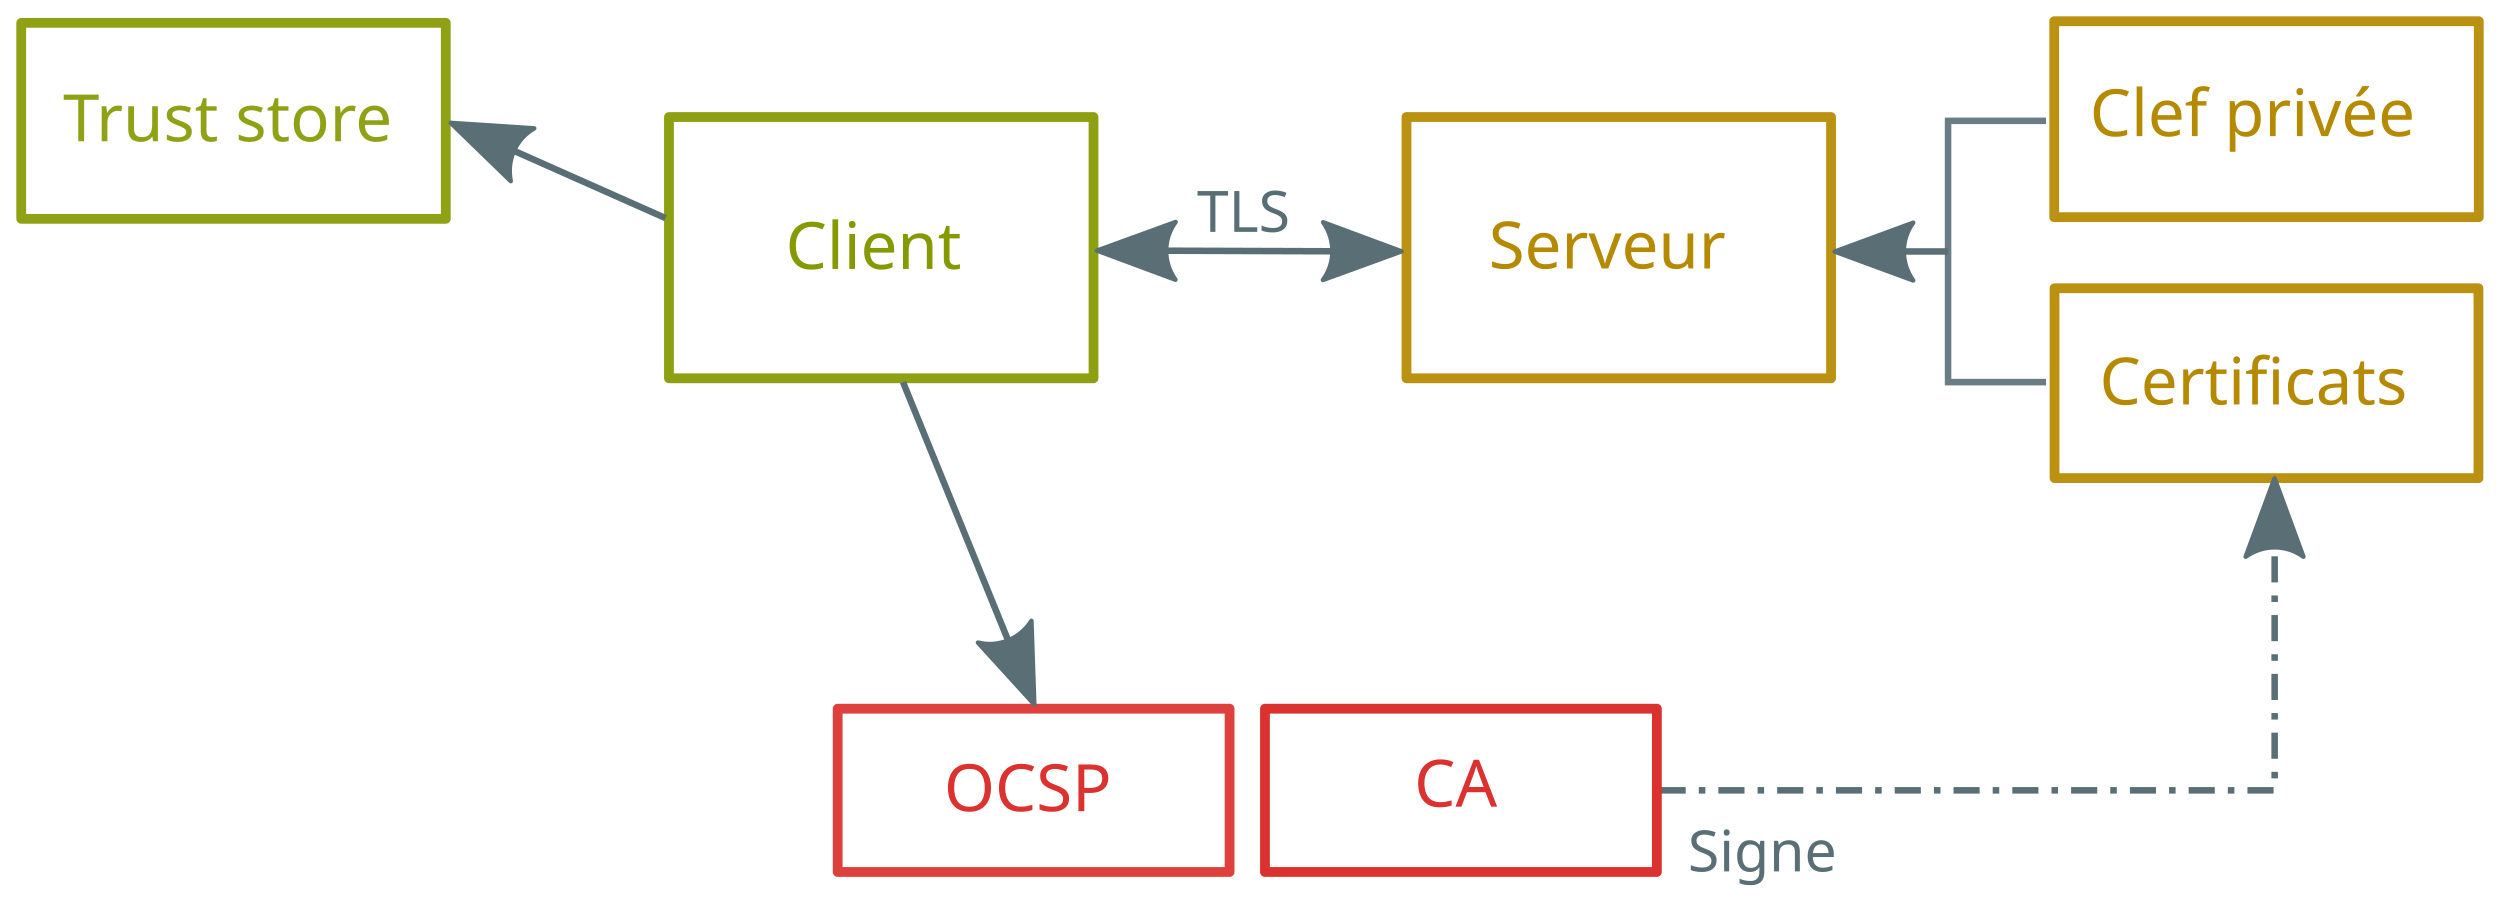
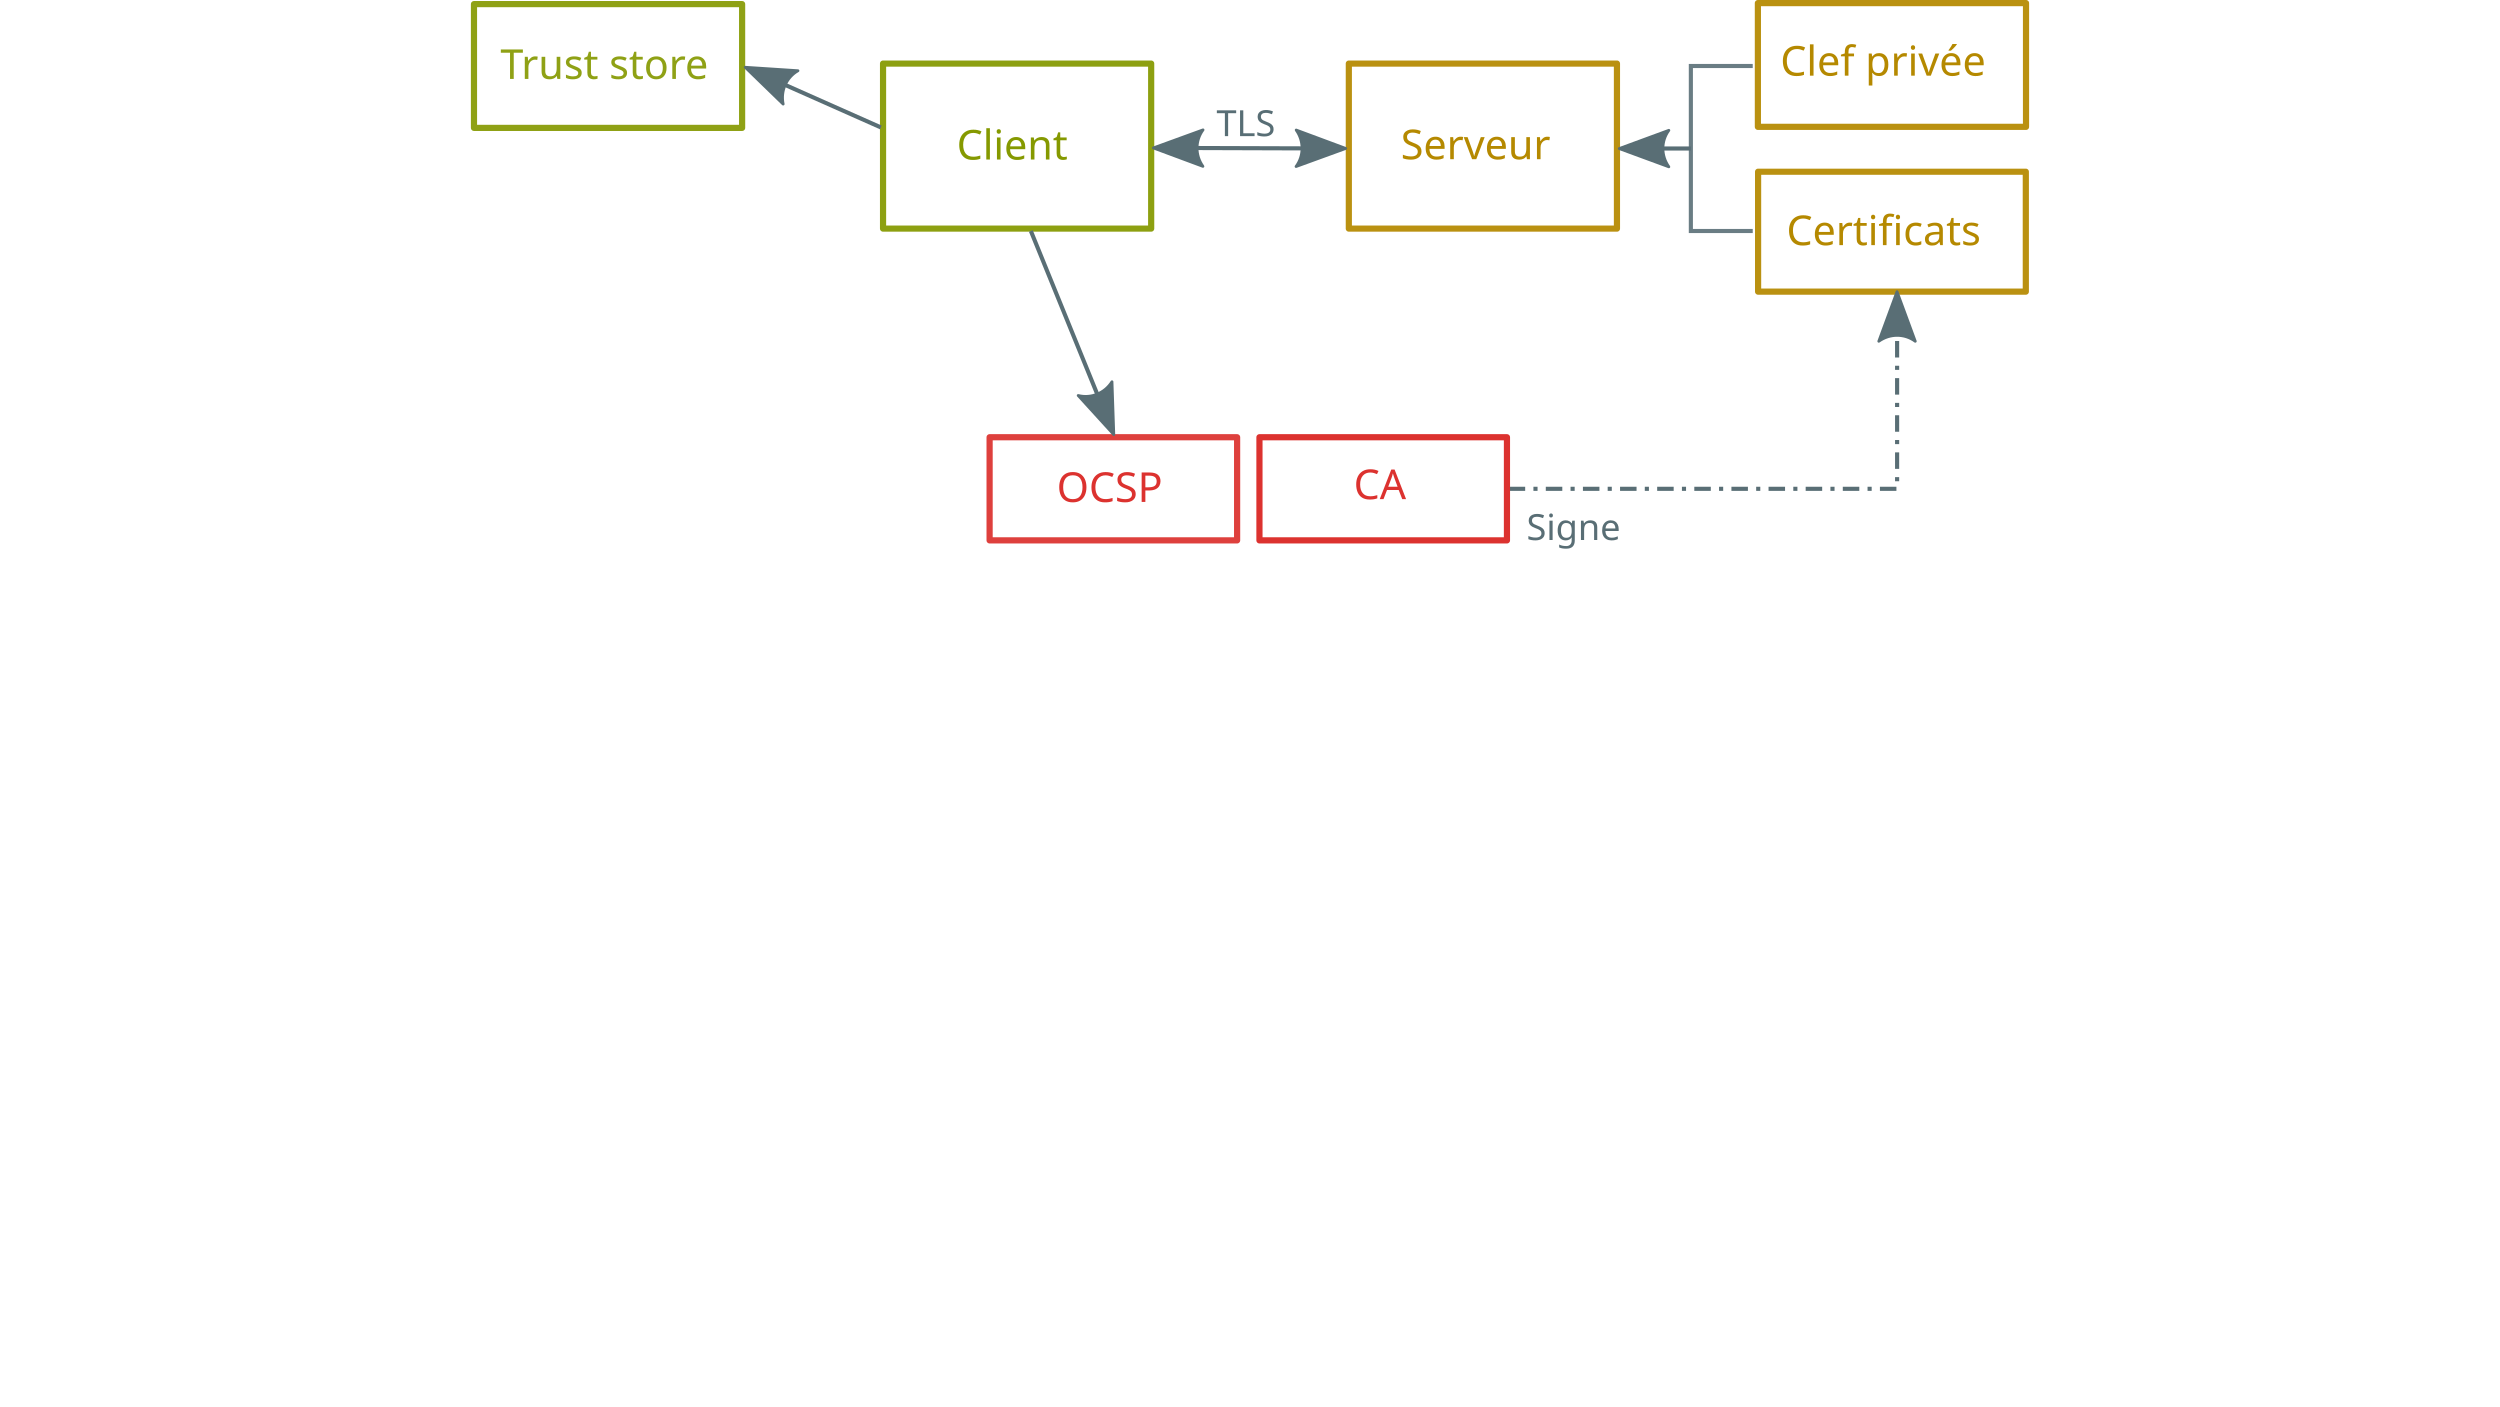
- <svg xmlns="http://www.w3.org/2000/svg" width="765.5" height="275.64" id="svg3413" version="1.1" viewBox="0 0 765.5 275.64">
+ <svg xmlns="http://www.w3.org/2000/svg" width="1600" height="900" id="svg3413" version="1.1" viewBox="0 0 1600 900">
  <defs id="defs3415">
    <marker style="overflow:visible" id="marker4387" refX="0" refY="0" orient="auto">
      <path transform="matrix(-1.1,0,0,-1.1,-1.1,0)" d="M 8.719,4.034 -2.207,0.016 8.719,-4.002 c -1.745,2.372 -1.735,5.617 -6e-7,8.035 z" style="fill:#596e75;fill-opacity:1;fill-rule:evenodd;stroke:#596e75;stroke-width:0.625;stroke-linejoin:round;stroke-opacity:1" id="path4389" />
    </marker>
    <marker orient="auto" refY="0" refX="0" id="marker6250" style="overflow:visible">
      <path id="path6252" style="fill:#596e75;fill-opacity:1;fill-rule:evenodd;stroke:#596e75;stroke-width:0.625;stroke-linejoin:round;stroke-opacity:1" d="M 8.719,4.034 -2.207,0.016 8.719,-4.002 c -1.745,2.372 -1.735,5.617 -6e-7,8.035 z" transform="matrix(-1.1,0,0,-1.1,-1.1,0)" />
    </marker>
    <marker orient="auto" refY="0" refX="0" id="marker6150" style="overflow:visible">
      <path id="path6152" style="fill:#596e75;fill-opacity:1;fill-rule:evenodd;stroke:#596e75;stroke-width:0.625;stroke-linejoin:round;stroke-opacity:1" d="M 8.719,4.034 -2.207,0.016 8.719,-4.002 c -1.745,2.372 -1.735,5.617 -6e-7,8.035 z" transform="matrix(1.1,0,0,1.1,1.1,0)" />
    </marker>
    <marker style="overflow:visible" id="marker6050" refX="0" refY="0" orient="auto">
      <path transform="matrix(1.1,0,0,1.1,1.1,0)" d="M 8.719,4.034 -2.207,0.016 8.719,-4.002 c -1.745,2.372 -1.735,5.617 -6e-7,8.035 z" style="fill:#596e75;fill-opacity:1;fill-rule:evenodd;stroke:#596e75;stroke-width:0.625;stroke-linejoin:round;stroke-opacity:1" id="path6052" />
    </marker>
    <marker style="overflow:visible" id="marker5456" refX="0" refY="0" orient="auto">
      <path transform="matrix(1.1,0,0,1.1,1.1,0)" d="M 8.719,4.034 -2.207,0.016 8.719,-4.002 c -1.745,2.372 -1.735,5.617 -6e-7,8.035 z" style="fill:#596e75;fill-opacity:1;fill-rule:evenodd;stroke:#596e75;stroke-width:0.625;stroke-linejoin:round;stroke-opacity:1" id="path5458" />
    </marker>
    <marker orient="auto" refY="0" refX="0" id="marker5228" style="overflow:visible">
      <path id="path5230" style="fill:#596e75;fill-opacity:1;fill-rule:evenodd;stroke:#596e75;stroke-width:0.625;stroke-linejoin:round;stroke-opacity:1" d="M 8.719,4.034 -2.207,0.016 8.719,-4.002 c -1.745,2.372 -1.735,5.617 -6e-7,8.035 z" transform="matrix(1.1,0,0,1.1,1.1,0)" />
    </marker>
    <marker orient="auto" refY="0" refX="0" id="marker5158" style="overflow:visible">
      <path id="path5160" style="fill:#000000;fill-opacity:1;fill-rule:evenodd;stroke:#000000;stroke-width:0.625;stroke-linejoin:round;stroke-opacity:1" d="M 8.719,4.034 -2.207,0.016 8.719,-4.002 c -1.745,2.372 -1.735,5.617 -6e-7,8.035 z" transform="matrix(1.1,0,0,1.1,1.1,0)" />
    </marker>
    <marker orient="auto" refY="0" refX="0" id="TriangleInL" style="overflow:visible">
      <path id="path4823" d="m 5.77,0 -8.65,5 0,-10 8.65,5 z" style="fill:#000000;fill-opacity:1;fill-rule:evenodd;stroke:#000000;stroke-width:1pt;stroke-opacity:1" transform="scale(-0.8,-0.8)" />
    </marker>
    <marker orient="auto" refY="0" refX="0" id="Arrow2Lstart" style="overflow:visible">
      <path id="path4708" style="fill:#000000;fill-opacity:1;fill-rule:evenodd;stroke:#000000;stroke-width:0.625;stroke-linejoin:round;stroke-opacity:1" d="M 8.719,4.034 -2.207,0.016 8.719,-4.002 c -1.745,2.372 -1.735,5.617 -6e-7,8.035 z" transform="matrix(1.1,0,0,1.1,1.1,0)" />
    </marker>
    <marker orient="auto" refY="0" refX="0" id="Arrow1Sstart" style="overflow:visible">
      <path id="path4702" d="M 0,0 5,-5 -12.5,0 5,5 0,0 Z" style="fill:#000000;fill-opacity:1;fill-rule:evenodd;stroke:#000000;stroke-width:1pt;stroke-opacity:1" transform="matrix(0.2,0,0,0.2,1.2,0)" />
    </marker>
    <marker orient="auto" refY="0" refX="0" id="Arrow1Lstart" style="overflow:visible">
      <path id="path4690" d="M 0,0 5,-5 -12.5,0 5,5 0,0 Z" style="fill:#000000;fill-opacity:1;fill-rule:evenodd;stroke:#000000;stroke-width:1pt;stroke-opacity:1" transform="matrix(0.8,0,0,0.8,10,0)" />
    </marker>
    <marker style="overflow:visible" id="marker5111" refX="0" refY="0" orient="auto">
      <path transform="matrix(-1.1,0,0,-1.1,-1.1,0)" d="M 8.719,4.034 -2.207,0.016 8.719,-4.002 c -1.745,2.372 -1.735,5.617 -6e-7,8.035 z" style="fill:#596e75;fill-opacity:1;fill-rule:evenodd;stroke:#596e75;stroke-width:0.625;stroke-linejoin:round;stroke-opacity:1" id="path5113" />
    </marker>
    <marker style="overflow:visible" id="marker4965" refX="0" refY="0" orient="auto">
      <path transform="matrix(-1.1,0,0,-1.1,-1.1,0)" d="M 8.719,4.034 -2.207,0.016 8.719,-4.002 c -1.745,2.372 -1.735,5.617 -6e-7,8.035 z" style="fill:#586e75;fill-opacity:1;fill-rule:evenodd;stroke:#586e75;stroke-width:0.625;stroke-linejoin:round;stroke-opacity:1" id="path4967" />
    </marker>
    <marker orient="auto" refY="0" refX="0" id="marker5035" style="overflow:visible">
      <path id="path5037" style="fill:#586e75;fill-opacity:1;fill-rule:evenodd;stroke:#586e75;stroke-width:0.625;stroke-linejoin:round;stroke-opacity:1" d="M 8.719,4.034 -2.207,0.016 8.719,-4.002 c -1.745,2.372 -1.735,5.617 -6e-7,8.035 z" transform="matrix(-1.1,0,0,-1.1,-1.1,0)" />
    </marker>
  </defs>
-   <g id="layer1" transform="translate(-3.5,-23)" style="display:inline">
-     <rect style="opacity:0.93;fill:none;fill-opacity:1;fill-rule:evenodd;stroke:#b58900;stroke-width:3;stroke-linecap:round;stroke-linejoin:round;stroke-miterlimit:4;stroke-dasharray:none;stroke-dashoffset:0;stroke-opacity:1" id="rect3444-6" width="130" height="60" x="-762.5" y="29.5" transform="scale(-1,1)" />
-     <rect style="opacity:0.93;fill:none;fill-opacity:1;fill-rule:evenodd;stroke:#b58900;stroke-width:3;stroke-linecap:round;stroke-linejoin:round;stroke-miterlimit:4;stroke-dasharray:none;stroke-dashoffset:0;stroke-opacity:1" id="rect3446-7" width="129.803" height="58.136" x="-762.401" y="111.265" transform="scale(-1,1)" />
-     <g id="g4679">
+   <g id="layer1" transform="translate(-3.5,601.3599)" style="display:inline">
+     <rect style="opacity:0.93;fill:none;fill-opacity:1;fill-rule:evenodd;stroke:#b58900;stroke-width:3.96;stroke-linecap:round;stroke-linejoin:round;stroke-miterlimit:4;stroke-dasharray:none;stroke-dashoffset:0;stroke-opacity:1" id="rect3444-6" width="171.6" height="79.2" x="-1300.15" y="-599.38" transform="scale(-1,1)" />
+     <rect style="opacity:0.93;fill:none;fill-opacity:1;fill-rule:evenodd;stroke:#b58900;stroke-width:3.96;stroke-linecap:round;stroke-linejoin:round;stroke-miterlimit:4;stroke-dasharray:none;stroke-dashoffset:0;stroke-opacity:1" id="rect3446-7" width="171.34" height="76.74" x="-1300.02" y="-491.45" transform="scale(-1,1)" />
+     <g id="g4679" transform="matrix(1.32,0,0,1.32,293.65,-638.3198)">
      <rect y="58.833" x="208.333" height="80" width="130" id="rect3442" style="opacity:0.93;fill:none;fill-opacity:1;fill-rule:evenodd;stroke:#859900;stroke-width:3;stroke-linecap:round;stroke-linejoin:round;stroke-miterlimit:4;stroke-dasharray:none;stroke-dashoffset:0;stroke-opacity:1" />
      <text id="text4642" y="105.357" x="244.051" style="font-style:normal;font-variant:normal;font-weight:normal;font-stretch:normal;font-size:20px;line-height:125%;font-family:Sans;-inkscape-font-specification:'Sans, Normal';text-align:start;letter-spacing:0px;word-spacing:0px;writing-mode:lr-tb;text-anchor:start;fill:#859900;fill-opacity:1;stroke:none;stroke-width:1px;stroke-linecap:butt;stroke-linejoin:miter;stroke-opacity:1" xml:space="preserve">
        <tspan y="105.357" x="244.051" id="tspan4644">Client</tspan>
      </text>
    </g>
-     <g id="g4674" transform="translate(0,0.5000076)">
+     <g id="g4674" transform="matrix(1.32,0,0,1.32,293.65,-637.6598)">
      <rect transform="scale(-1,1)" y="58.333" x="-564.167" height="80" width="130" id="rect3442-3" style="opacity:0.93;fill:none;fill-opacity:1;fill-rule:evenodd;stroke:#b58900;stroke-width:3;stroke-linecap:round;stroke-linejoin:round;stroke-miterlimit:4;stroke-dasharray:none;stroke-dashoffset:0;stroke-opacity:1" />
      <text id="text4646" y="104.704" x="459.357" style="font-style:normal;font-variant:normal;font-weight:normal;font-stretch:normal;font-size:20px;line-height:125%;font-family:Sans;-inkscape-font-specification:'Sans, Normal';text-align:start;letter-spacing:0px;word-spacing:0px;writing-mode:lr-tb;text-anchor:start;fill:#b58900;fill-opacity:1;stroke:none;stroke-width:1px;stroke-linecap:butt;stroke-linejoin:miter;stroke-opacity:1" xml:space="preserve">
        <tspan y="104.704" x="459.357" id="tspan4648">Serveur</tspan>
      </text>
    </g>
-     <text xml:space="preserve" style="font-style:normal;font-variant:normal;font-weight:normal;font-stretch:normal;font-size:20px;line-height:125%;font-family:Sans;-inkscape-font-specification:'Sans, Normal';text-align:start;letter-spacing:0px;word-spacing:0px;writing-mode:lr-tb;text-anchor:start;fill:#b58900;fill-opacity:1;stroke:none;stroke-width:1px;stroke-linecap:butt;stroke-linejoin:miter;stroke-opacity:1" x="643.389" y="64.678" id="text4666">
-       <tspan id="tspan4668" x="643.389" y="64.678">Clef privée</tspan>
+     <text xml:space="preserve" style="font-style:normal;font-variant:normal;font-weight:normal;font-stretch:normal;font-size:26.4px;line-height:125%;font-family:Sans;-inkscape-font-specification:'Sans, Normal';text-align:start;letter-spacing:0px;word-spacing:0px;writing-mode:lr-tb;text-anchor:start;fill:#b58900;fill-opacity:1;stroke:none;stroke-width:1px;stroke-linecap:butt;stroke-linejoin:miter;stroke-opacity:1" x="1142.923" y="-552.945" id="text4666">
+       <tspan id="tspan4668" x="1142.923" y="-552.945">Clef privée</tspan>
    </text>
-     <text xml:space="preserve" style="font-style:normal;font-variant:normal;font-weight:normal;font-stretch:normal;font-size:20px;line-height:125%;font-family:Sans;-inkscape-font-specification:'Sans, Normal';text-align:start;letter-spacing:0px;word-spacing:0px;writing-mode:lr-tb;text-anchor:start;fill:#b58900;fill-opacity:1;stroke:none;stroke-width:1px;stroke-linecap:butt;stroke-linejoin:miter;stroke-opacity:1" x="646.377" y="146.857" id="text4670">
-       <tspan id="tspan4672" x="646.377" y="146.857">Certificats</tspan>
+     <text xml:space="preserve" style="font-style:normal;font-variant:normal;font-weight:normal;font-stretch:normal;font-size:26.4px;line-height:125%;font-family:Sans;-inkscape-font-specification:'Sans, Normal';text-align:start;letter-spacing:0px;word-spacing:0px;writing-mode:lr-tb;text-anchor:start;fill:#b58900;fill-opacity:1;stroke:none;stroke-width:1px;stroke-linecap:butt;stroke-linejoin:miter;stroke-opacity:1" x="1146.868" y="-444.468" id="text4670">
+       <tspan id="tspan4672" x="1146.868" y="-444.468">Certificats</tspan>
    </text>
-     <path style="fill:none;fill-rule:evenodd;stroke:#596e75;stroke-width:2;stroke-linecap:butt;stroke-linejoin:miter;stroke-miterlimit:4;stroke-dasharray:none;stroke-opacity:1;marker-start:url(#marker5456)" d="M 567.938,100 600,100" id="path5446" />
-     <path style="fill:none;fill-rule:evenodd;stroke:#596e76;stroke-width:2;stroke-linecap:butt;stroke-linejoin:miter;stroke-miterlimit:4;stroke-dasharray:none;stroke-opacity:0.898" d="m 630,60 -30,0 0,80 30,0" id="path5448" />
-     <text xml:space="preserve" style="font-style:normal;font-variant:normal;font-weight:normal;font-stretch:normal;font-size:20px;line-height:125%;font-family:Sans;-inkscape-font-specification:'Sans, Normal';text-align:start;letter-spacing:0px;word-spacing:0px;writing-mode:lr-tb;text-anchor:start;opacity:1;fill:#dc322f;fill-opacity:1;stroke:none;stroke-width:1px;stroke-linecap:butt;stroke-linejoin:miter;stroke-opacity:1" x="436.522" y="270" id="text4571">
-       <tspan id="tspan4573" x="436.522" y="270">CA</tspan>
+     <path style="fill:none;fill-rule:evenodd;stroke:#596e75;stroke-width:2.64;stroke-linecap:butt;stroke-linejoin:miter;stroke-miterlimit:4;stroke-dasharray:none;stroke-opacity:1;marker-start:url(#marker5456)" d="m 1043.328,-506.32 42.322,0" id="path5446" />
+     <path style="fill:none;fill-rule:evenodd;stroke:#596e76;stroke-width:2.64;stroke-linecap:butt;stroke-linejoin:miter;stroke-miterlimit:4;stroke-dasharray:none;stroke-opacity:0.898" d="m 1125.25,-559.12 -39.6,0 0,105.6 39.6,0" id="path5448" />
+     <text xml:space="preserve" style="font-style:normal;font-variant:normal;font-weight:normal;font-stretch:normal;font-size:26.4px;line-height:125%;font-family:Sans;-inkscape-font-specification:'Sans, Normal';text-align:start;letter-spacing:0px;word-spacing:0px;writing-mode:lr-tb;text-anchor:start;opacity:1;fill:#dc322f;fill-opacity:1;stroke:none;stroke-width:1px;stroke-linecap:butt;stroke-linejoin:miter;stroke-opacity:1" x="869.859" y="-281.92" id="text4571">
+       <tspan id="tspan4573" x="869.859" y="-281.92">CA</tspan>
    </text>
-     <path style="fill:none;fill-rule:evenodd;stroke:#596e75;stroke-width:2;stroke-linecap:butt;stroke-linejoin:miter;stroke-miterlimit:4;stroke-dasharray:8, 4, 2, 4;stroke-dashoffset:0;stroke-opacity:1;marker-end:url(#marker6250)" d="M 511.667,265 700,265 l 0,-92.917" id="path4575" />
-     <rect style="opacity:1;fill:none;fill-opacity:1;fill-rule:evenodd;stroke:#dc322f;stroke-width:3;stroke-linecap:round;stroke-linejoin:round;stroke-miterlimit:4;stroke-dasharray:none;stroke-dashoffset:0;stroke-opacity:1" id="rect3469-8" width="120" height="50" x="390.833" y="240" />
-     <text xml:space="preserve" style="font-style:normal;font-variant:normal;font-weight:normal;font-stretch:normal;font-size:17.5px;line-height:125%;font-family:Sans;-inkscape-font-specification:'Sans, Normal';text-align:start;letter-spacing:0px;word-spacing:0px;writing-mode:lr-tb;text-anchor:start;fill:#596e75;fill-opacity:1;stroke:none;stroke-width:1px;stroke-linecap:butt;stroke-linejoin:miter;stroke-opacity:1;" x="520.333" y="289.833" id="text8648-8">
-       <tspan id="tspan8650-9" x="520.333" y="289.833">Signe</tspan>
+     <path style="fill:none;fill-rule:evenodd;stroke:#596e75;stroke-width:2.64;stroke-linecap:butt;stroke-linejoin:miter;stroke-miterlimit:4;stroke-dasharray:10.56, 5.28, 2.64, 5.28;stroke-dashoffset:0;stroke-opacity:1;marker-end:url(#marker6250)" d="m 969.05,-288.52 248.6,0 0,-122.65" id="path4575" />
+     <rect style="opacity:1;fill:none;fill-opacity:1;fill-rule:evenodd;stroke:#dc322f;stroke-width:3.96;stroke-linecap:round;stroke-linejoin:round;stroke-miterlimit:4;stroke-dasharray:none;stroke-dashoffset:0;stroke-opacity:1" id="rect3469-8" width="158.4" height="66" x="809.55" y="-321.52" />
+     <text xml:space="preserve" style="font-style:normal;font-variant:normal;font-weight:normal;font-stretch:normal;font-size:23.1px;line-height:125%;font-family:Sans;-inkscape-font-specification:'Sans, Normal';text-align:start;letter-spacing:0px;word-spacing:0px;writing-mode:lr-tb;text-anchor:start;fill:#596e75;fill-opacity:1;stroke:none;stroke-width:1px;stroke-linecap:butt;stroke-linejoin:miter;stroke-opacity:1" x="980.49" y="-255.74" id="text8648-8">
+       <tspan id="tspan8650-9" x="980.49" y="-255.74">Signe</tspan>
    </text>
  </g>
-   <g id="layer2" style="display:inline">
-     <rect style="display:inline;opacity:0.93;fill:none;fill-opacity:1;fill-rule:evenodd;stroke:#dc322f;stroke-width:3;stroke-linecap:round;stroke-linejoin:round;stroke-miterlimit:4;stroke-dasharray:none;stroke-dashoffset:0;stroke-opacity:1" id="rect3469" width="120" height="50" x="260" y="240" transform="translate(-3.5,-23)" />
-     <text xml:space="preserve" style="font-style:normal;font-variant:normal;font-weight:normal;font-stretch:normal;font-size:20px;line-height:125%;font-family:Sans;-inkscape-font-specification:'Sans, Normal';text-align:start;letter-spacing:0px;word-spacing:0px;writing-mode:lr-tb;text-anchor:start;display:inline;fill:#dc322f;fill-opacity:1;stroke:none;stroke-width:1px;stroke-linecap:butt;stroke-linejoin:miter;stroke-opacity:1" x="289.039" y="248.37" id="text4658">
-       <tspan id="tspan4660" x="289.039" y="248.37">OCSP</tspan>
+   <g id="layer2" style="display:inline" transform="translate(0,624.3599)">
+     <rect style="display:inline;opacity:0.93;fill:none;fill-opacity:1;fill-rule:evenodd;stroke:#dc322f;stroke-width:3.96;stroke-linecap:round;stroke-linejoin:round;stroke-miterlimit:4;stroke-dasharray:none;stroke-dashoffset:0;stroke-opacity:1" id="rect3469" width="158.4" height="66" x="633.35" y="-344.52" />
+     <text xml:space="preserve" style="font-style:normal;font-variant:normal;font-weight:normal;font-stretch:normal;font-size:26.4px;line-height:125%;font-family:Sans;-inkscape-font-specification:'Sans, Normal';text-align:start;letter-spacing:0px;word-spacing:0px;writing-mode:lr-tb;text-anchor:start;display:inline;fill:#dc322f;fill-opacity:1;stroke:none;stroke-width:1px;stroke-linecap:butt;stroke-linejoin:miter;stroke-opacity:1" x="676.302" y="-303.111" id="text4658">
+       <tspan id="tspan4660" x="676.302" y="-303.111">OCSP</tspan>
    </text>
  </g>
-   <g id="layer4" style="display:inline">
-     <rect transform="translate(-3.5,-23)" style="display:inline;opacity:0.915;fill:none;fill-opacity:1;fill-rule:evenodd;stroke:#859900;stroke-width:3;stroke-linecap:round;stroke-linejoin:round;stroke-miterlimit:4;stroke-dasharray:none;stroke-dashoffset:0;stroke-opacity:1" id="rect3444" width="130" height="60" x="10" y="30" />
-     <text transform="translate(-3.5,-23)" xml:space="preserve" style="font-style:normal;font-variant:normal;font-weight:normal;font-stretch:normal;font-size:20px;line-height:125%;font-family:Sans;-inkscape-font-specification:'Sans, Normal';text-align:start;letter-spacing:0px;word-spacing:0px;writing-mode:lr-tb;text-anchor:start;display:inline;opacity:0.915;fill:#859900;fill-opacity:1;stroke:none;stroke-width:1px;stroke-linecap:butt;stroke-linejoin:miter;stroke-opacity:1" x="22.808" y="66.255" id="text4650">
-       <tspan id="tspan4652" x="22.808" y="66.255">Trust store</tspan>
+   <g id="layer4" style="display:inline" transform="translate(0,624.3599)">
+     <rect style="display:inline;opacity:0.915;fill:none;fill-opacity:1;fill-rule:evenodd;stroke:#859900;stroke-width:3.96;stroke-linecap:round;stroke-linejoin:round;stroke-miterlimit:4;stroke-dasharray:none;stroke-dashoffset:0;stroke-opacity:1" id="rect3444" width="171.6" height="79.2" x="303.35" y="-621.72" />
+     <text xml:space="preserve" style="font-style:normal;font-variant:normal;font-weight:normal;font-stretch:normal;font-size:26.4px;line-height:125%;font-family:Sans;-inkscape-font-specification:'Sans, Normal';text-align:start;letter-spacing:0px;word-spacing:0px;writing-mode:lr-tb;text-anchor:start;display:inline;opacity:0.915;fill:#859900;fill-opacity:1;stroke:none;stroke-width:1px;stroke-linecap:butt;stroke-linejoin:miter;stroke-opacity:1" x="320.256" y="-573.863" id="text4650">
+       <tspan id="tspan4652" x="320.256" y="-573.863">Trust store</tspan>
    </text>
-     <path transform="translate(-3.5,-23)" style="display:inline;fill:none;fill-rule:evenodd;stroke:#596e75;stroke-width:2;stroke-linecap:butt;stroke-linejoin:miter;stroke-miterlimit:4;stroke-dasharray:none;stroke-opacity:1;marker-start:url(#marker6050)" d="m 143.958,61.667 63.333,28.125" id="path5930" />
-     <path transform="translate(-3.5,-23)" style="display:inline;fill:none;fill-rule:evenodd;stroke:#596e75;stroke-width:2;stroke-linecap:butt;stroke-linejoin:miter;stroke-miterlimit:4;stroke-dasharray:none;stroke-opacity:1;marker-start:url(#marker5228);marker-end:url(#marker5111)" d="M 342.062,99.705 430,100" id="path4684" />
-     <text transform="translate(-3.5,-23)" xml:space="preserve" style="font-style:normal;font-variant:normal;font-weight:normal;font-stretch:normal;font-size:17.5px;line-height:125%;font-family:Sans;-inkscape-font-specification:'Sans, Normal';text-align:start;letter-spacing:0px;word-spacing:0px;writing-mode:lr-tb;text-anchor:start;display:inline;fill:#586e75;fill-opacity:1;stroke:none;stroke-width:1px;stroke-linecap:butt;stroke-linejoin:miter;stroke-opacity:1" x="370" y="94" id="text5364">
-       <tspan id="tspan5366" x="370" y="94">TLS</tspan>
+     <path style="display:inline;fill:none;fill-rule:evenodd;stroke:#596e75;stroke-width:2.64;stroke-linecap:butt;stroke-linejoin:miter;stroke-miterlimit:4;stroke-dasharray:none;stroke-opacity:1;marker-start:url(#marker6050)" d="m 480.175,-579.92 83.6,37.125" id="path5930" />
+     <path style="display:inline;fill:none;fill-rule:evenodd;stroke:#596e75;stroke-width:2.64;stroke-linecap:butt;stroke-linejoin:miter;stroke-miterlimit:4;stroke-dasharray:none;stroke-opacity:1;marker-start:url(#marker5228);marker-end:url(#marker5111)" d="m 741.672,-529.709 116.078,0.389" id="path4684" />
+     <text xml:space="preserve" style="font-style:normal;font-variant:normal;font-weight:normal;font-stretch:normal;font-size:23.1px;line-height:125%;font-family:Sans;-inkscape-font-specification:'Sans, Normal';text-align:start;letter-spacing:0px;word-spacing:0px;writing-mode:lr-tb;text-anchor:start;display:inline;fill:#586e75;fill-opacity:1;stroke:none;stroke-width:1px;stroke-linecap:butt;stroke-linejoin:miter;stroke-opacity:1" x="778.55" y="-537.24" id="text5364">
+       <tspan id="tspan5366" x="778.55" y="-537.24">TLS</tspan>
    </text>
  </g>
-   <g id="layer5" style="display:inline">
-     <path transform="translate(-3.5,-23)" style="display:inline;fill:none;fill-rule:evenodd;stroke:#596e75;stroke-width:2;stroke-linecap:butt;stroke-linejoin:miter;stroke-miterlimit:4;stroke-dasharray:none;stroke-opacity:1;marker-end:url(#marker4387)" d="m 280,140 39.167,96.25" id="path4379" />
+   <g id="layer5" style="display:inline" transform="translate(0,624.3599)">
+     <path style="display:inline;fill:none;fill-rule:evenodd;stroke:#596e75;stroke-width:2.64;stroke-linecap:butt;stroke-linejoin:miter;stroke-miterlimit:4;stroke-dasharray:none;stroke-opacity:1;marker-end:url(#marker4387)" d="m 659.75,-476.52 51.7,127.05" id="path4379" />
  </g>
</svg>
